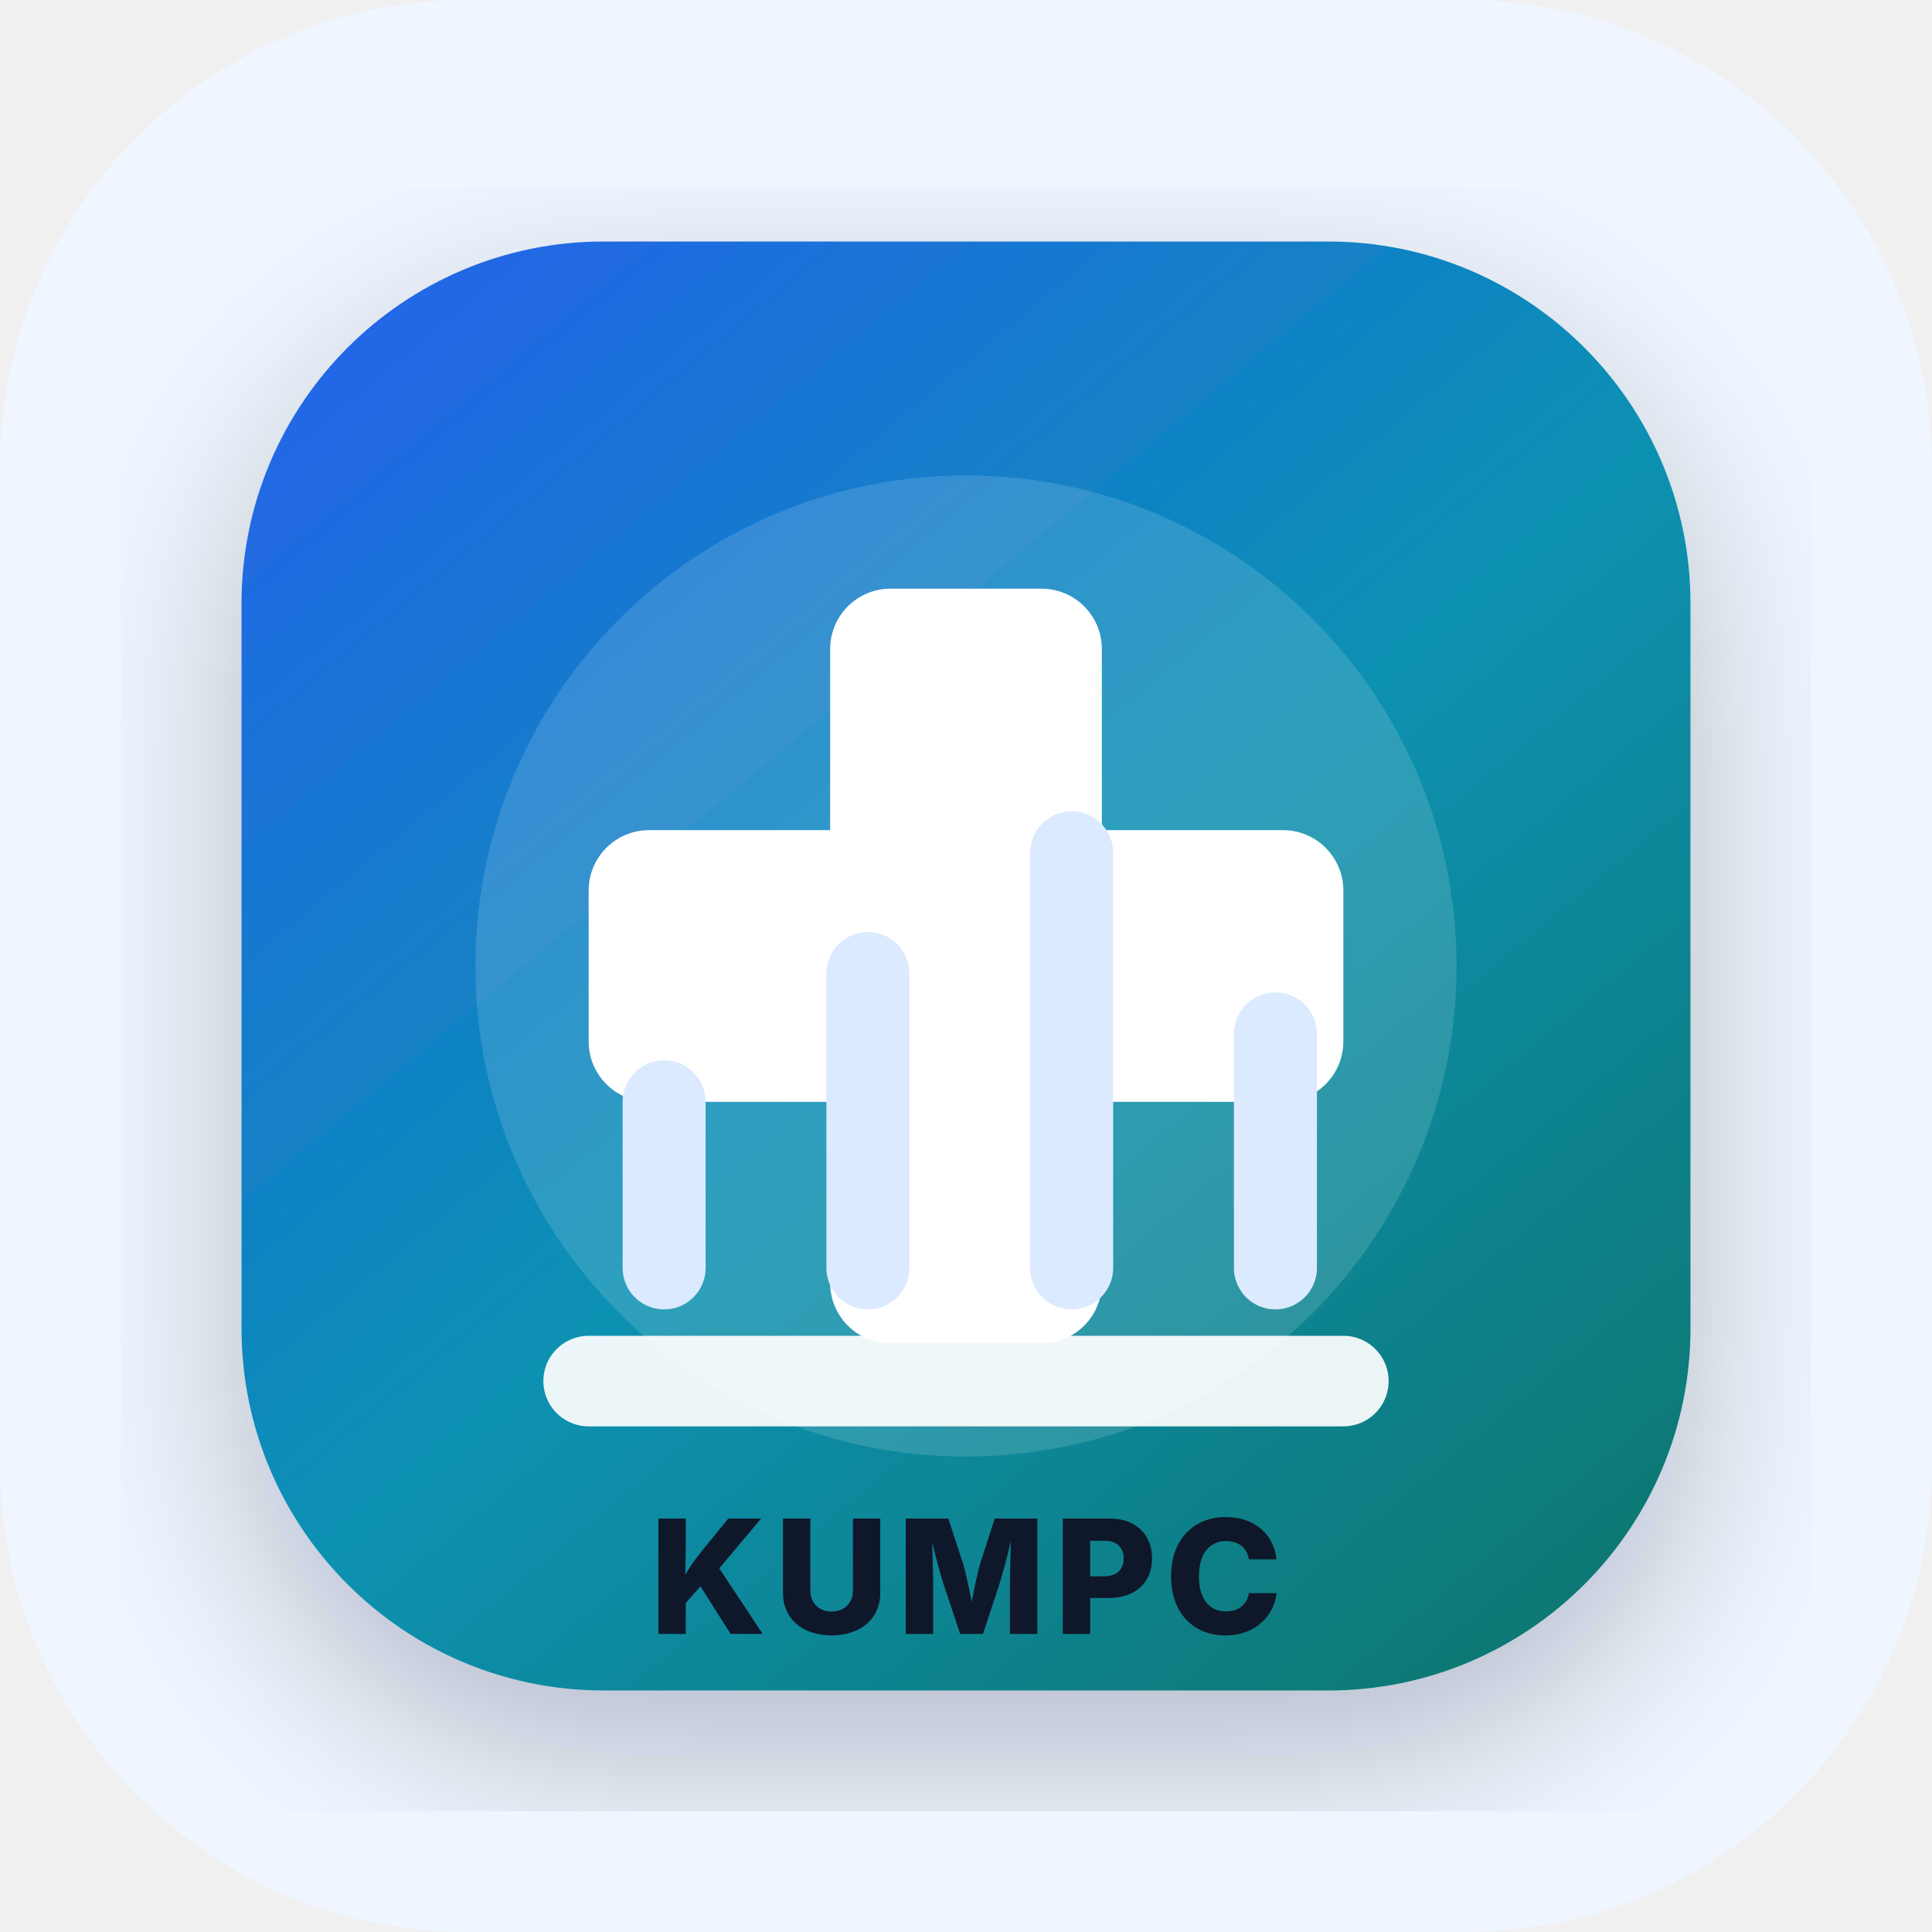
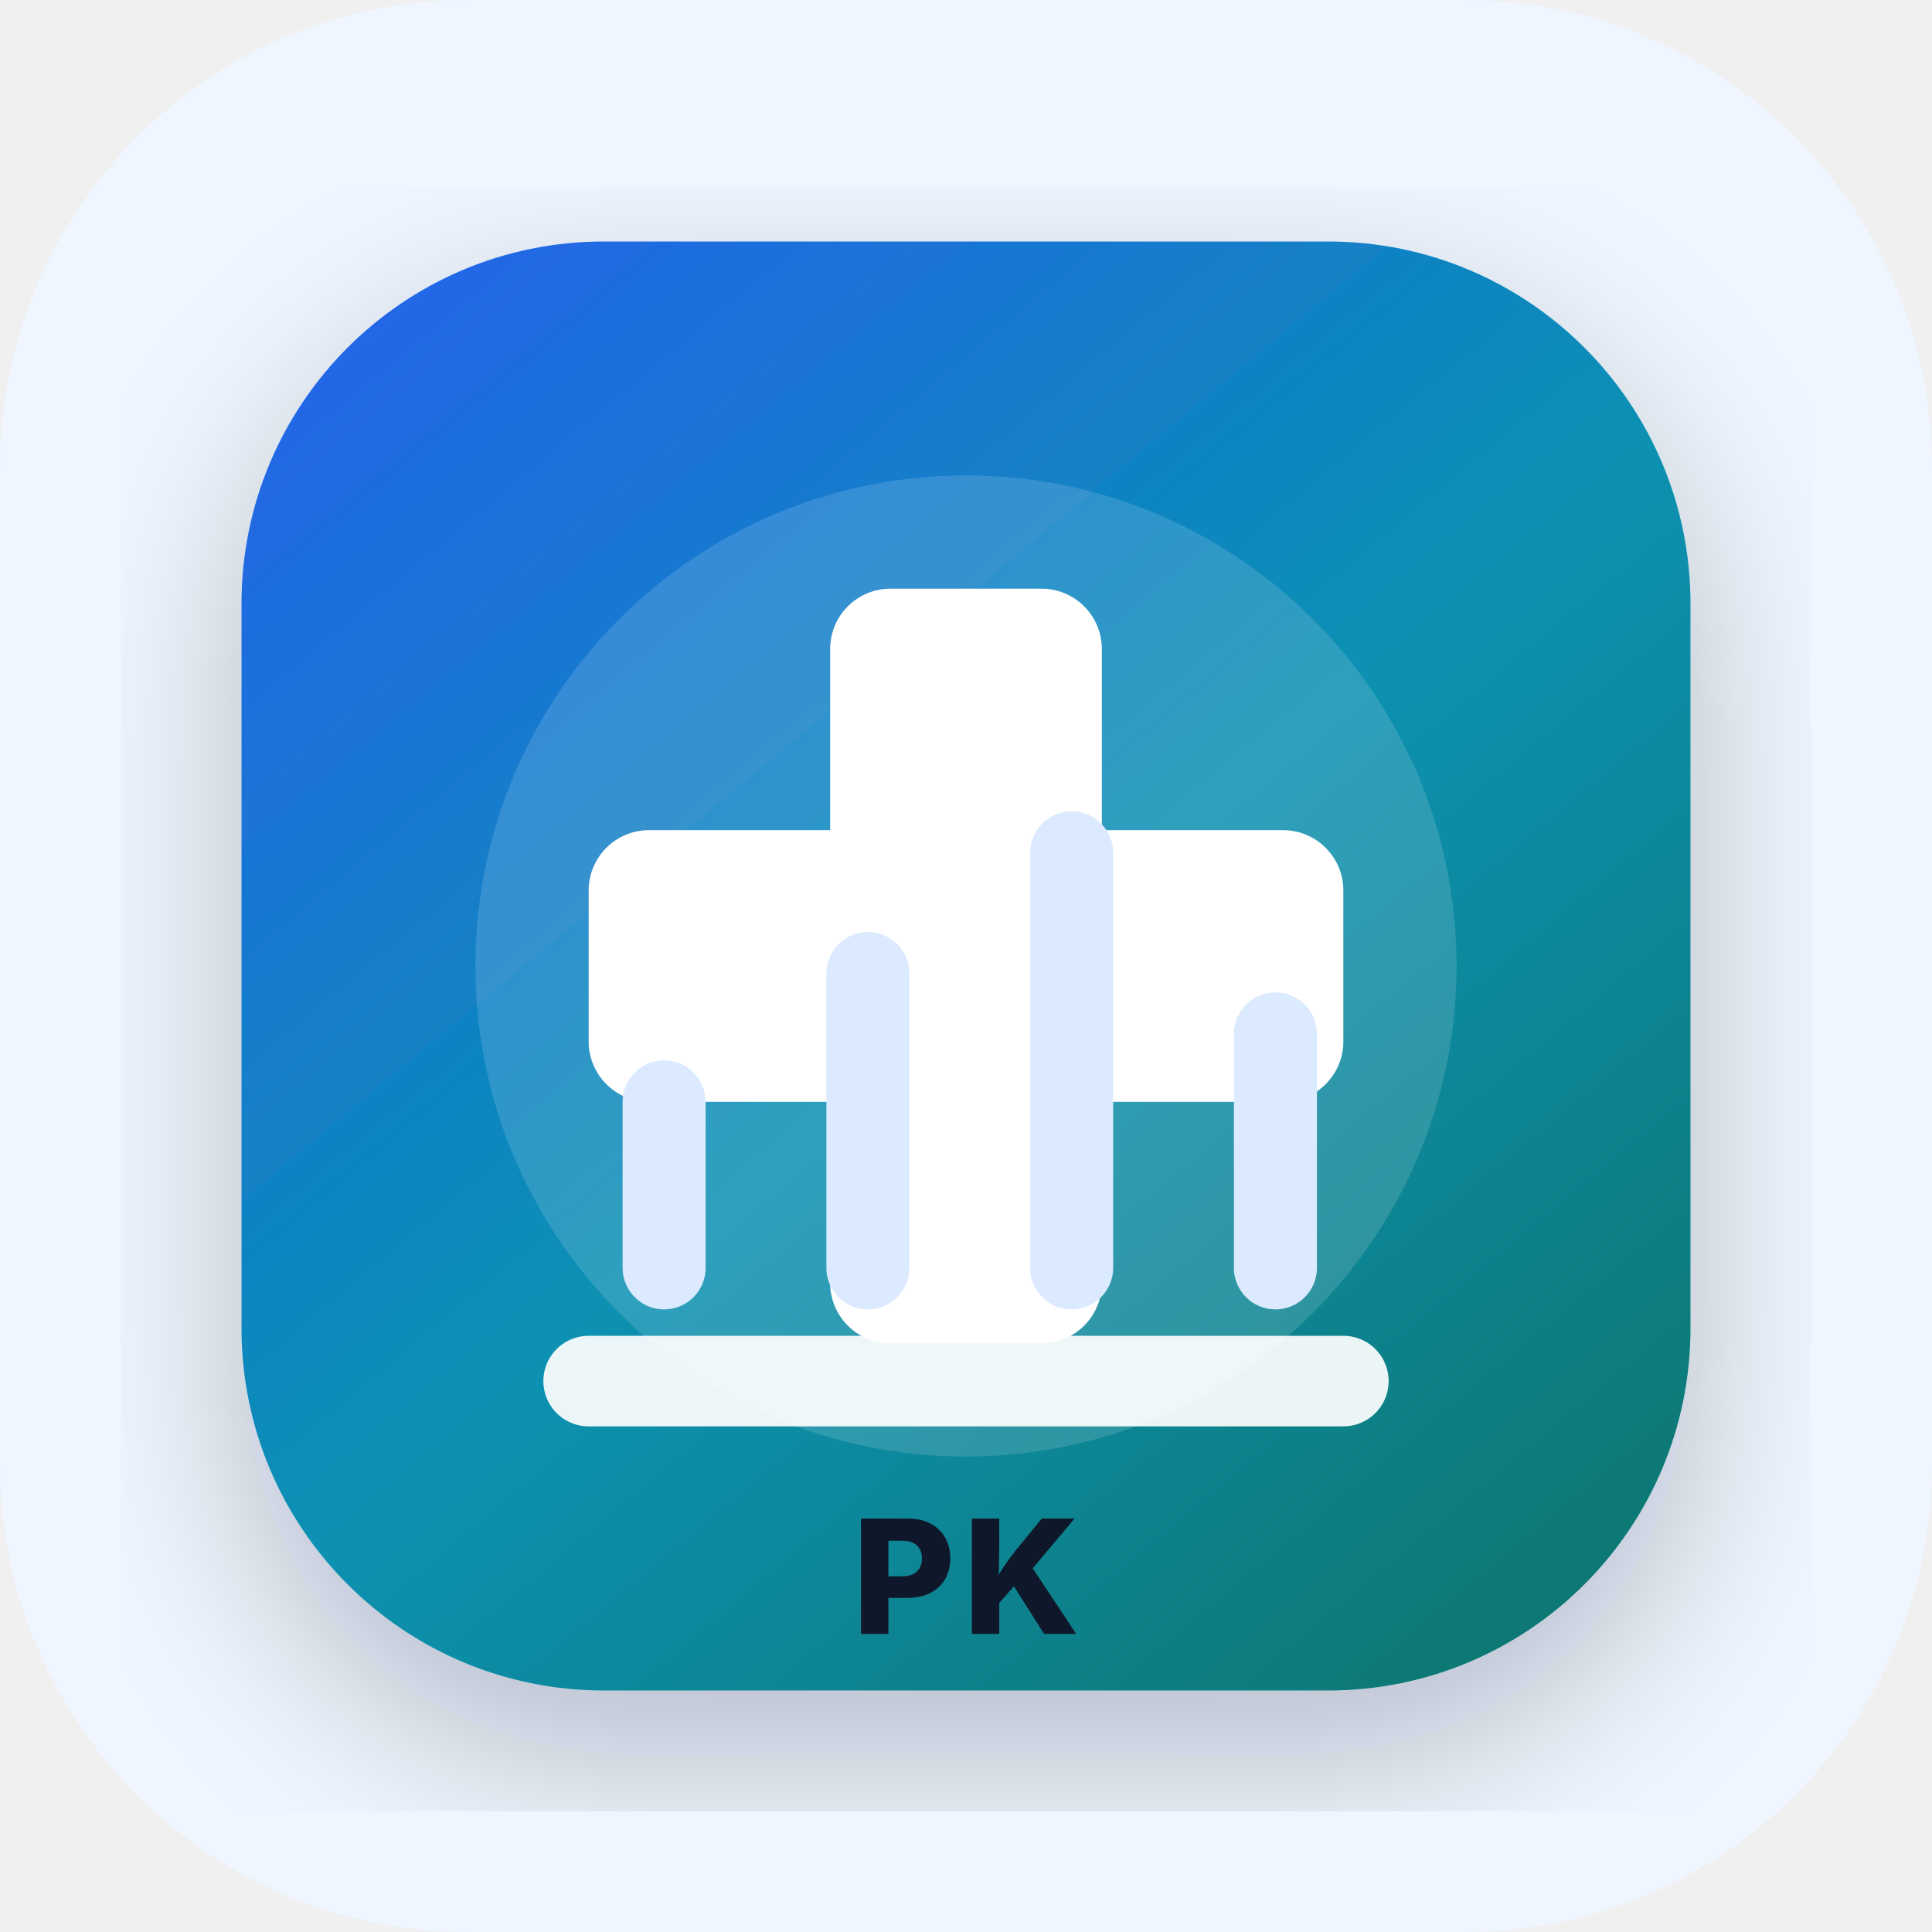
<svg xmlns="http://www.w3.org/2000/svg" width="512" height="512" viewBox="0 0 512 512" role="img" aria-labelledby="title desc">
  <defs>
    <linearGradient id="bg" x1="96" y1="64" x2="416" y2="448" gradientUnits="userSpaceOnUse">
      <stop offset="0" stop-color="#2563eb" />
      <stop offset="0.52" stop-color="#0891b2" />
      <stop offset="1" stop-color="#0f766e" />
    </linearGradient>
    <filter id="shadow" x="32" y="32" width="448" height="448" color-interpolation-filters="sRGB" filterUnits="userSpaceOnUse">
      <feDropShadow dx="0" dy="18" stdDeviation="24" flood-color="#0f172a" flood-opacity="0.24" />
    </filter>
  </defs>
  <rect width="512" height="512" rx="124" fill="#eff6ff" />
  <rect x="64" y="64" width="384" height="384" rx="96" fill="url(#bg)" filter="url(#shadow)" />
  <path d="M256 126c71.797 0 130 58.203 130 130s-58.203 130-130 130-130-58.203-130-130 58.203-130 130-130Z" fill="#ffffff" opacity="0.14" />
  <path d="M236 156h40c8.837 0 16 7.163 16 16v48h48c8.837 0 16 7.163 16 16v40c0 8.837-7.163 16-16 16h-48v48c0 8.837-7.163 16-16 16h-40c-8.837 0-16-7.163-16-16v-48h-48c-8.837 0-16-7.163-16-16v-40c0-8.837 7.163-16 16-16h48v-48c0-8.837 7.163-16 16-16Z" fill="#fff" />
  <path d="M156 366h200" stroke="#fff" stroke-width="24" stroke-linecap="round" opacity="0.92" />
  <path d="M176 336v-44m54 44v-78m54 78v-110m54 110v-62" stroke="#dbeafe" stroke-width="22" stroke-linecap="round" />
-   <text x="256" y="433" text-anchor="middle" font-family="Inter, Arial, sans-serif" font-size="42" font-weight="800" fill="#0f172a" letter-spacing="2">KUMPC</text>
+   <text x="256" y="433" text-anchor="middle" font-family="Inter, Arial, sans-serif" font-size="42" font-weight="800" fill="#0f172a" letter-spacing="2">PK</text>
</svg>
